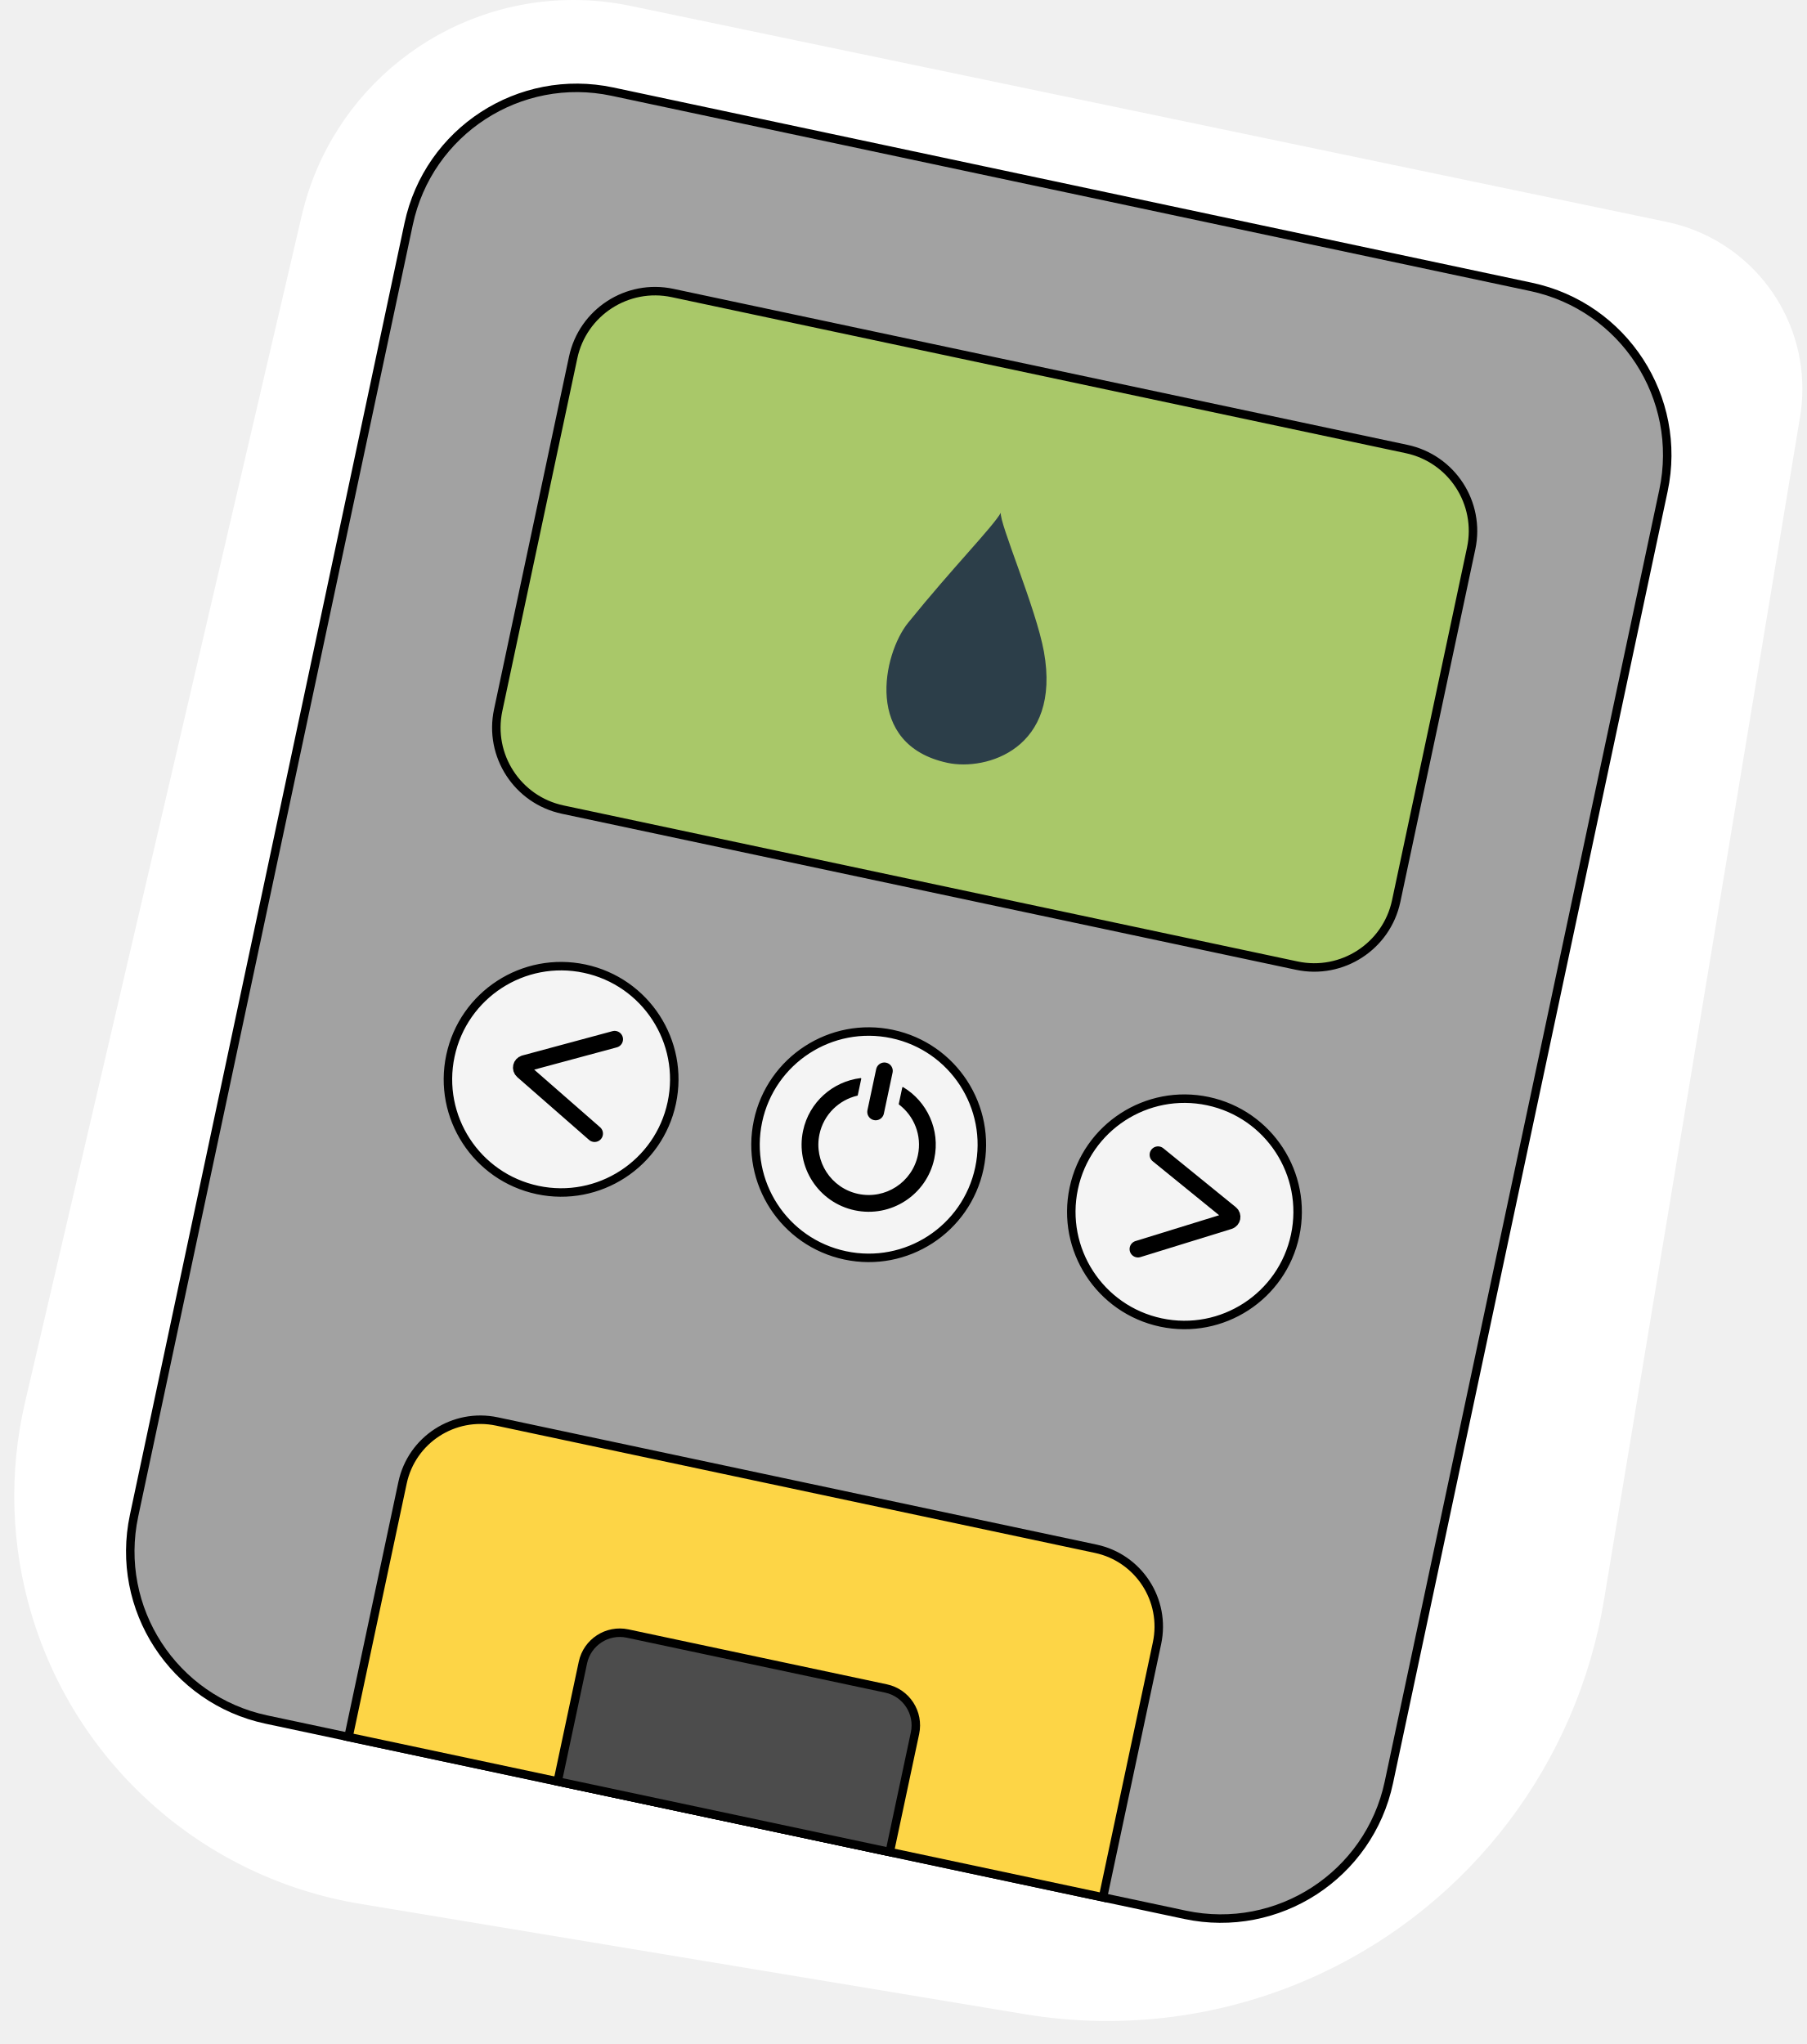
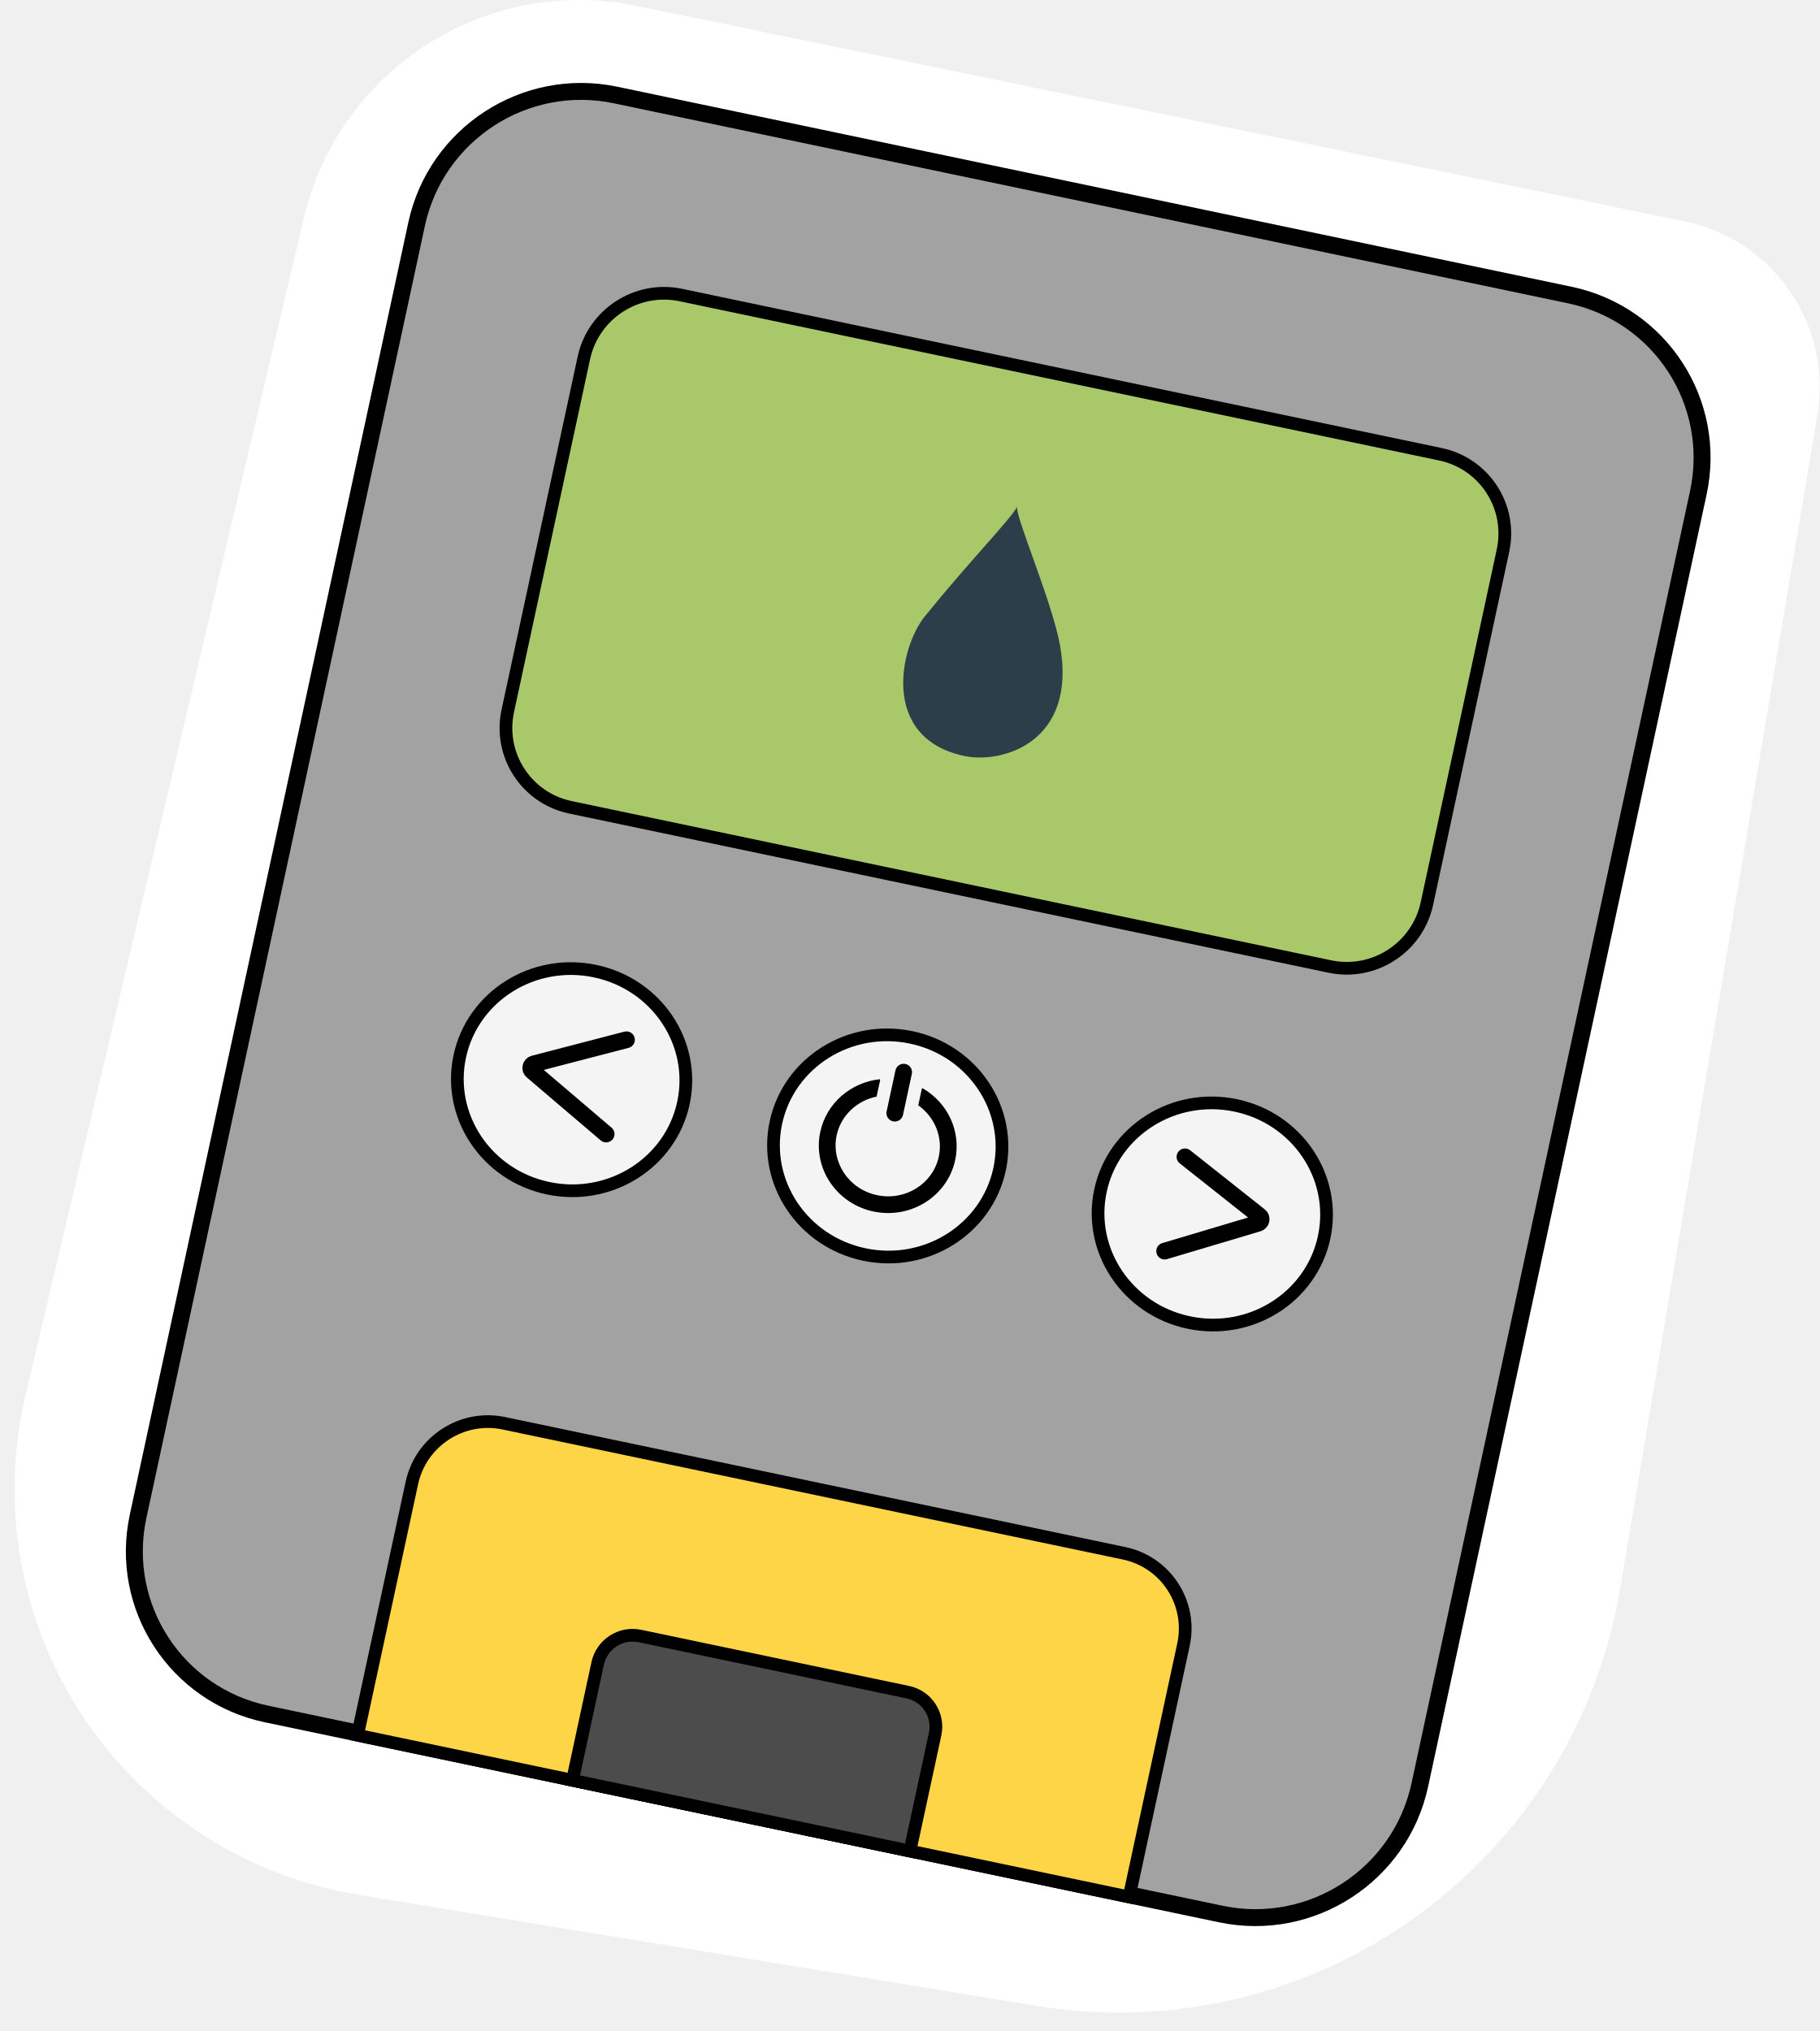
- <svg xmlns="http://www.w3.org/2000/svg" width="213" height="241" viewBox="0 0 213 241" fill="none">
-   <path d="M2.953 165.335L35.572 25.426C39.044 10.535 52.318 0 67.608 0C69.863 0 72.113 0.232 74.321 0.692L196.498 26.164C205.82 28.107 212.5 36.324 212.5 45.846C212.5 46.947 212.41 48.046 212.23 49.132L189.111 188.653C185.912 207.959 173.4 224.447 155.666 232.723C144.81 237.789 132.675 239.45 120.857 237.488L42.427 224.468C24.106 221.427 9.107 208.235 3.751 190.452C1.293 182.293 1.018 173.633 2.953 165.335Z" fill="white" />
-   <rect x="52.391" y="6.593" width="151.246" height="196.228" rx="20.261" transform="rotate(12 52.3912 6.59303)" fill="#A2A2A2" stroke="black" />
-   <rect x="69.627" y="32.492" width="108.242" height="62.271" rx="9.88" transform="rotate(12 69.6271 32.4922)" fill="#A9C869" stroke="black" />
-   <circle cx="66.154" cy="127.259" r="13.341" transform="rotate(12 66.1543 127.259)" fill="#F4F4F4" stroke="black" />
-   <circle cx="102.417" cy="134.967" r="13.341" transform="rotate(12 102.417 134.967)" fill="#F4F4F4" stroke="black" />
-   <circle cx="139.647" cy="142.881" r="13.341" transform="rotate(12 139.647 142.881)" fill="#F4F4F4" stroke="black" />
-   <path d="M47.458 174.83C48.535 169.76 53.52 166.523 58.59 167.601L129.182 182.606C134.252 183.683 137.489 188.668 136.411 193.738L130.041 223.71L41.087 204.802L47.458 174.83Z" fill="#FDD546" stroke="black" />
-   <path d="M68.725 196.028C69.235 193.627 71.594 192.095 73.995 192.605L104.455 199.08C106.856 199.59 108.388 201.95 107.878 204.35L104.898 218.366L65.746 210.044L68.725 196.028Z" fill="#4C4C4C" stroke="black" />
-   <path d="M107.063 73.43C112.396 66.838 117.001 62.187 118 60.456C117.766 61.557 122.153 71.714 123.077 76.834C125.152 88.333 116.246 90.908 111.731 89.948C101.753 87.828 104.115 77.072 107.063 73.43Z" fill="#2C3E49" />
-   <path d="M136.529 136.154L145.076 143.099C145.382 143.348 145.287 143.838 144.91 143.955L134.165 147.274" stroke="black" stroke-width="1.977" stroke-linecap="round" />
-   <path d="M72.464 122.536L61.831 125.404C61.45 125.507 61.337 125.994 61.635 126.254L70.101 133.657" stroke="black" stroke-width="1.977" stroke-linecap="round" />
-   <path fill-rule="evenodd" clip-rule="evenodd" d="M101.13 129.134C101.124 129.16 101.105 129.181 101.079 129.186C98.906 129.691 97.11 131.407 96.615 133.733C95.934 136.938 97.979 140.088 101.184 140.769C104.388 141.45 107.538 139.404 108.219 136.2C108.714 133.873 107.771 131.575 105.99 130.23C105.969 130.214 105.96 130.188 105.965 130.162L106.376 128.228C106.386 128.181 106.44 128.155 106.482 128.18C109.301 129.868 110.875 133.217 110.153 136.611C109.245 140.884 105.045 143.611 100.773 142.703C96.5 141.795 93.773 137.595 94.681 133.322C95.403 129.928 98.202 127.509 101.464 127.113C101.513 127.107 101.551 127.153 101.541 127.2L101.13 129.134Z" fill="black" />
-   <path d="M103.239 131.099L104.267 126.264" stroke="black" stroke-width="1.977" stroke-linecap="round" />
+ <svg xmlns="http://www.w3.org/2000/svg" width="215" height="240" viewBox="0 0 215 240" fill="none">
+   <path d="M3.021 164.848L35.905 25.737C39.47 10.654 52.936 0 68.434 0C70.696 0 72.951 0.23 75.167 0.685L199.039 26.157C208.331 28.067 215 36.247 215 45.734C215 46.844 214.908 47.951 214.724 49.045L191.426 187.727C188.134 207.319 175.365 224.015 157.318 232.321C146.445 237.326 134.324 238.967 122.512 237.032L42.418 223.918C24.188 220.933 9.232 207.859 3.836 190.192C1.324 181.965 1.043 173.219 3.021 164.848Z" fill="white" />
+   <rect x="0.768" y="1.183" width="154.731" height="195.707" rx="19.761" transform="matrix(0.978723 0.205187 -0.210669 0.977558 52.8837 5.8565)" fill="#A2A2A2" stroke="black" stroke-width="2" />
+   <rect x="0.576" y="0.887" width="110.96" height="61.925" rx="9.63" transform="matrix(0.978723 0.205187 -0.210669 0.977558 70.6361 31.9011)" fill="#A9C869" stroke="black" stroke-width="1.5" />
+   <path d="M80.748 130.353C79.225 137.42 72.087 141.946 64.772 140.413C57.457 138.879 52.803 131.881 54.326 124.814C55.849 117.746 62.987 113.22 70.302 114.754C77.617 116.287 82.271 123.286 80.748 130.353Z" fill="#F4F4F4" stroke="black" stroke-width="1.5" />
+   <path d="M118.101 138.184C116.578 145.251 109.44 149.777 102.125 148.244C94.81 146.71 90.156 139.712 91.679 132.644C93.202 125.577 100.34 121.051 107.655 122.584C114.97 124.118 119.624 131.116 118.101 138.184Z" fill="#F4F4F4" stroke="black" stroke-width="1.5" />
+   <path d="M156.45 146.223C154.927 153.291 147.789 157.817 140.474 156.283C133.159 154.75 128.505 147.751 130.028 140.684C131.551 133.617 138.689 129.091 146.004 130.624C153.319 132.158 157.973 139.156 156.45 146.223Z" fill="#F4F4F4" stroke="black" stroke-width="1.5" />
+   <path d="M59.53 168.185L132.814 183.549C137.752 184.584 140.894 189.422 139.831 194.354L133.408 224.161L42.24 205.048L48.664 175.241C49.727 170.309 54.592 167.15 59.53 168.185Z" fill="#FDD546" stroke="black" stroke-width="1.5" />
+   <path d="M75.604 193.324L107.265 199.962C109.532 200.437 110.974 202.658 110.486 204.922L107.51 218.732L67.64 210.373L70.617 196.563C71.104 194.299 73.337 192.849 75.604 193.324Z" fill="#4C4C4C" stroke="black" stroke-width="1.5" />
+   <path d="M109.264 72.844C114.585 66.266 119.179 61.625 120.176 59.897C119.942 60.996 124.319 71.132 125.241 76.241C127.311 87.716 118.426 90.286 113.922 89.329C103.967 87.212 106.323 76.479 109.264 72.844Z" fill="#2C3E49" />
+   <path d="M140.009 136.702L148.826 143.686C149.139 143.934 149.041 144.432 148.657 144.547L137.608 147.842" stroke="black" stroke-width="1.977" stroke-linecap="round" />
+   <path d="M74.019 122.867L63.083 125.711C62.695 125.811 62.58 126.306 62.883 126.564L71.618 134.008" stroke="black" stroke-width="1.977" stroke-linecap="round" />
+   <path fill-rule="evenodd" clip-rule="evenodd" d="M105.617 129.491C105.616 129.491 105.616 129.491 105.615 129.492V129.492C105.615 129.492 105.616 129.493 105.616 129.493L105.845 129.541C105.86 129.543 105.875 129.546 105.889 129.548L105.617 129.491ZM106.395 129.654C106.41 129.658 106.424 129.661 106.439 129.665V129.665C106.565 129.692 106.69 129.611 106.718 129.484L106.875 128.754C106.877 128.746 106.872 128.739 106.864 128.737V128.737C106.856 128.735 106.848 128.74 106.847 128.748L106.693 129.46C106.664 129.596 106.53 129.683 106.395 129.654V129.654ZM103.576 129.569V129.569C103.574 129.577 103.568 129.584 103.559 129.586C101.246 130.06 99.359 131.814 98.856 134.149C98.174 137.313 100.255 140.522 103.636 141.231C107.017 141.94 110.241 139.843 110.923 136.678C111.426 134.343 110.425 131.984 108.507 130.623C108.501 130.618 108.498 130.61 108.499 130.602V130.602L108.917 128.662V128.662C108.928 128.611 108.987 128.582 109.032 128.609C111.954 130.305 113.593 133.675 112.858 137.084C111.936 141.364 107.62 144.086 103.219 143.164C98.819 142.241 95.999 138.023 96.921 133.743C97.656 130.334 100.543 127.913 103.911 127.535C103.964 127.529 104.005 127.579 103.994 127.63V127.63L103.576 129.569Z" fill="black" />
+   <path d="M105.725 131.539L106.769 126.695" stroke="black" stroke-width="1.977" stroke-linecap="round" />
</svg>
